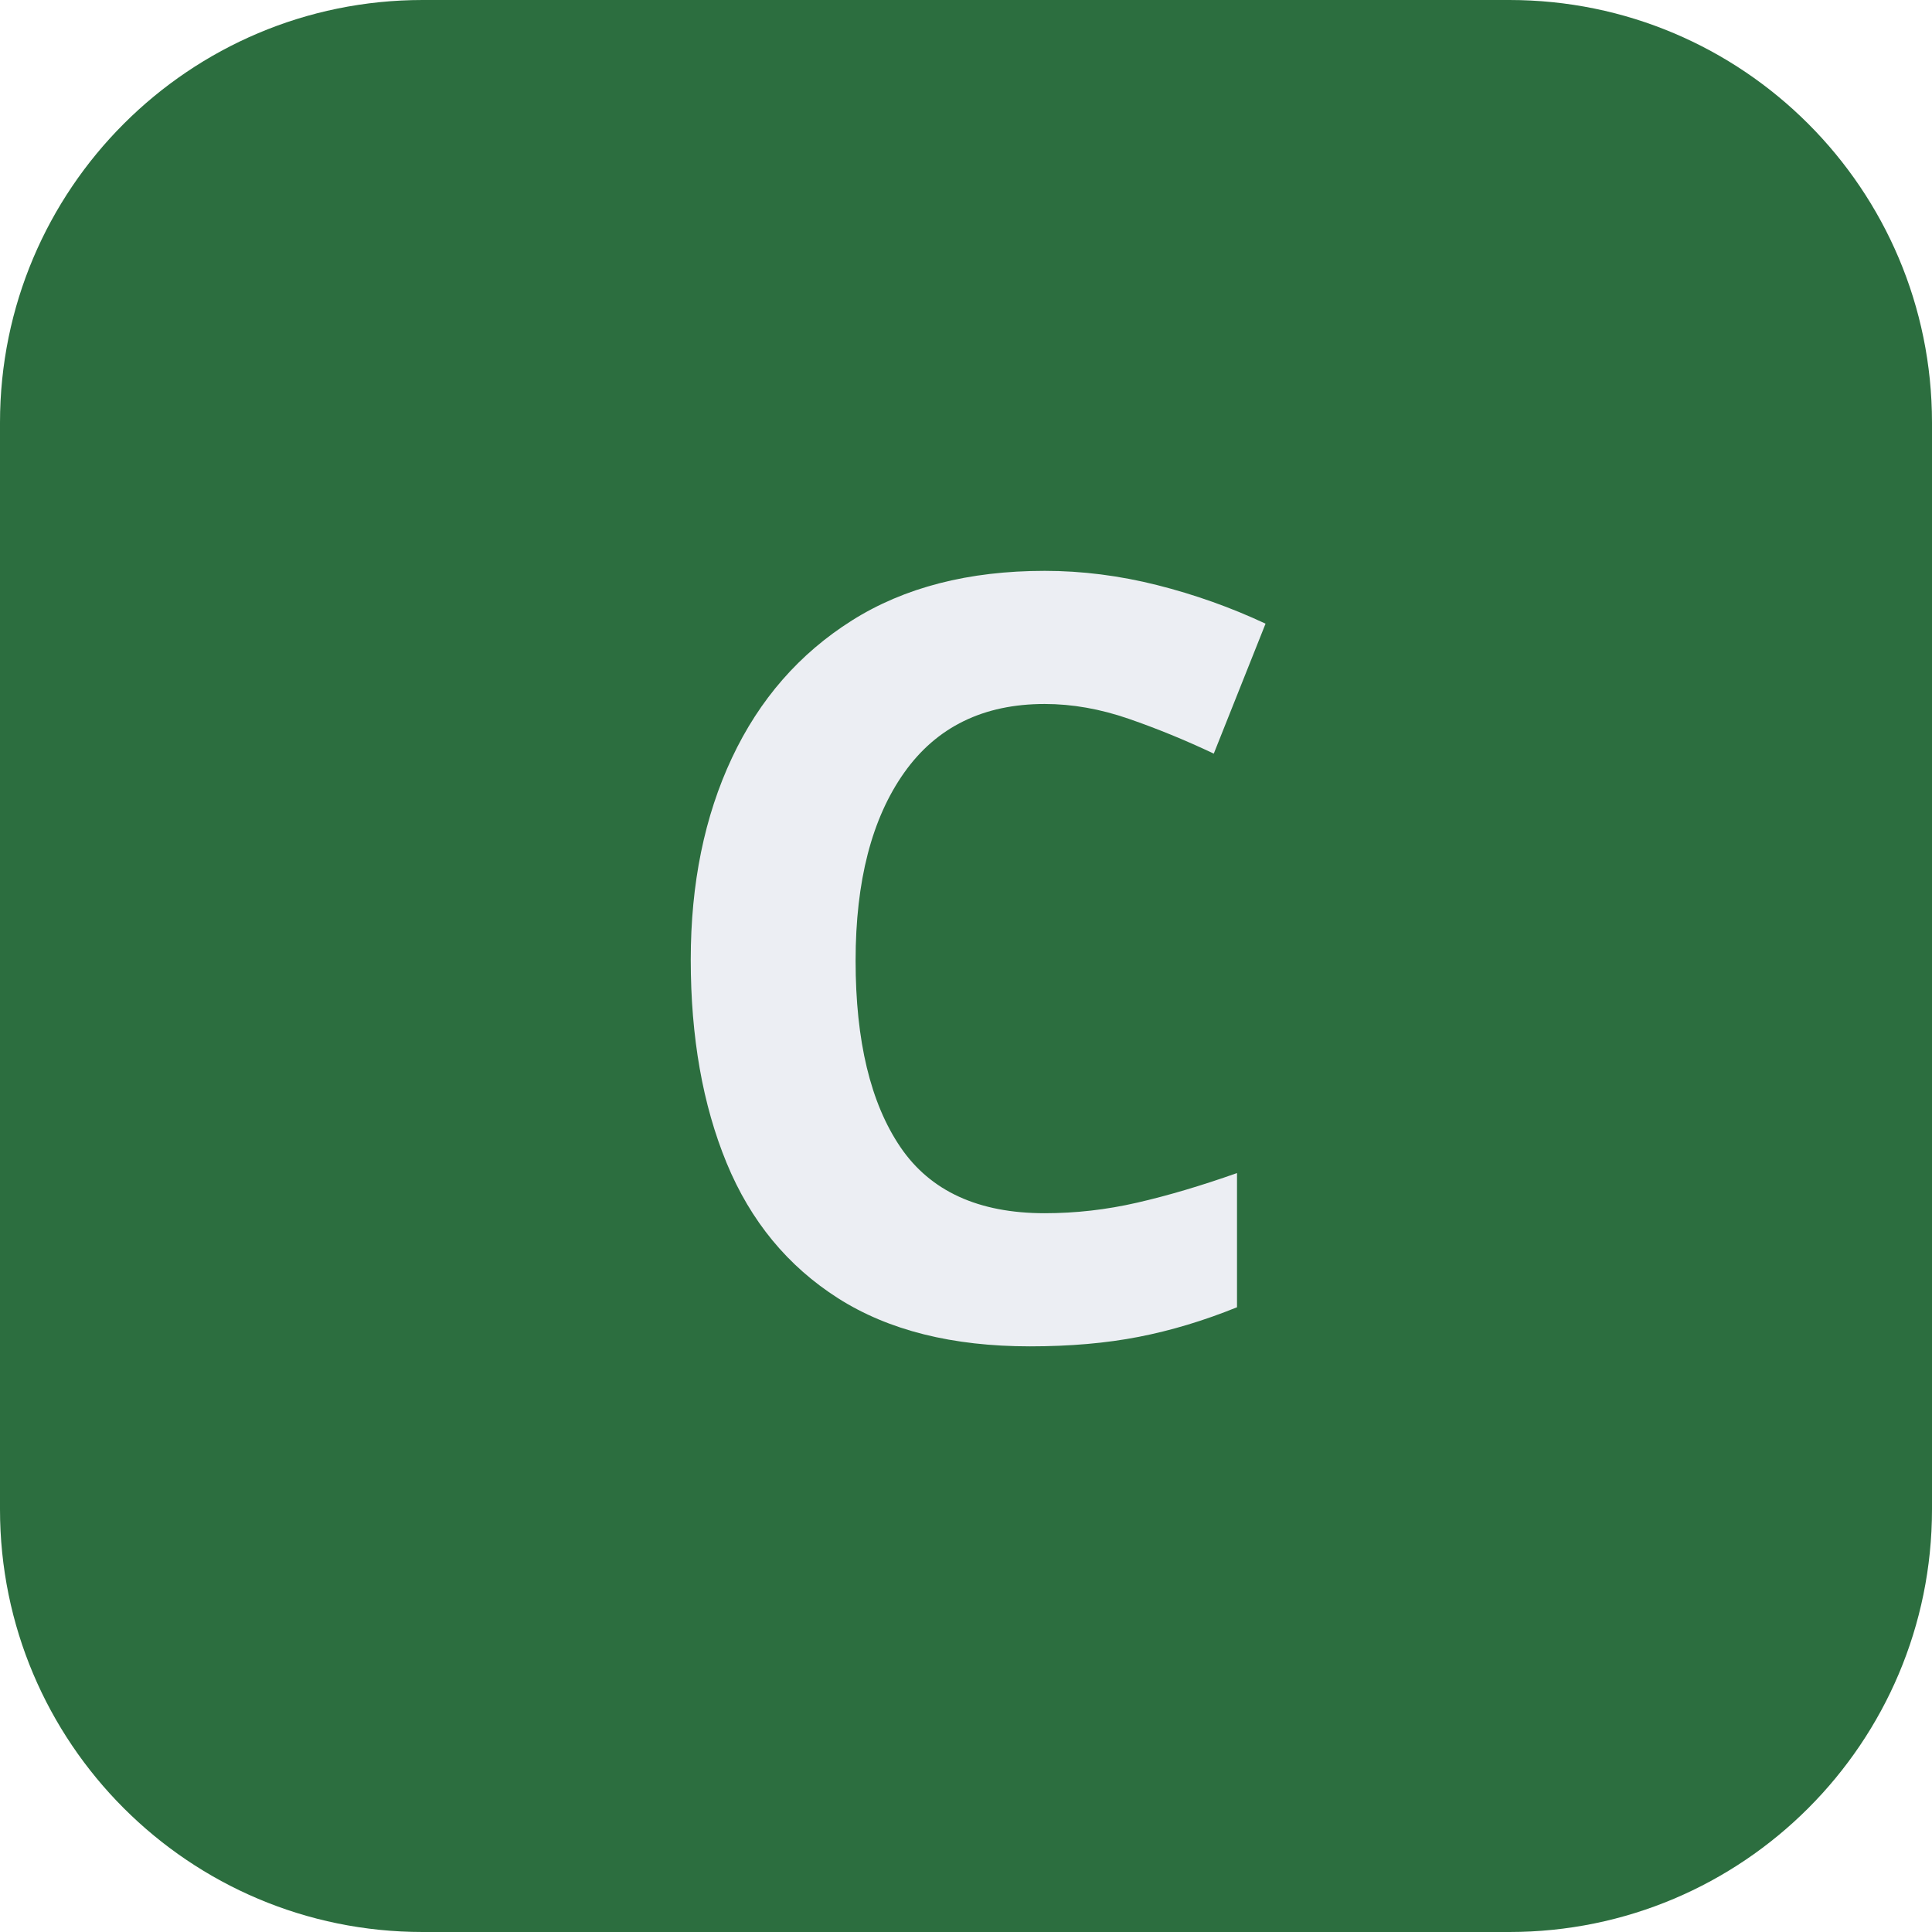
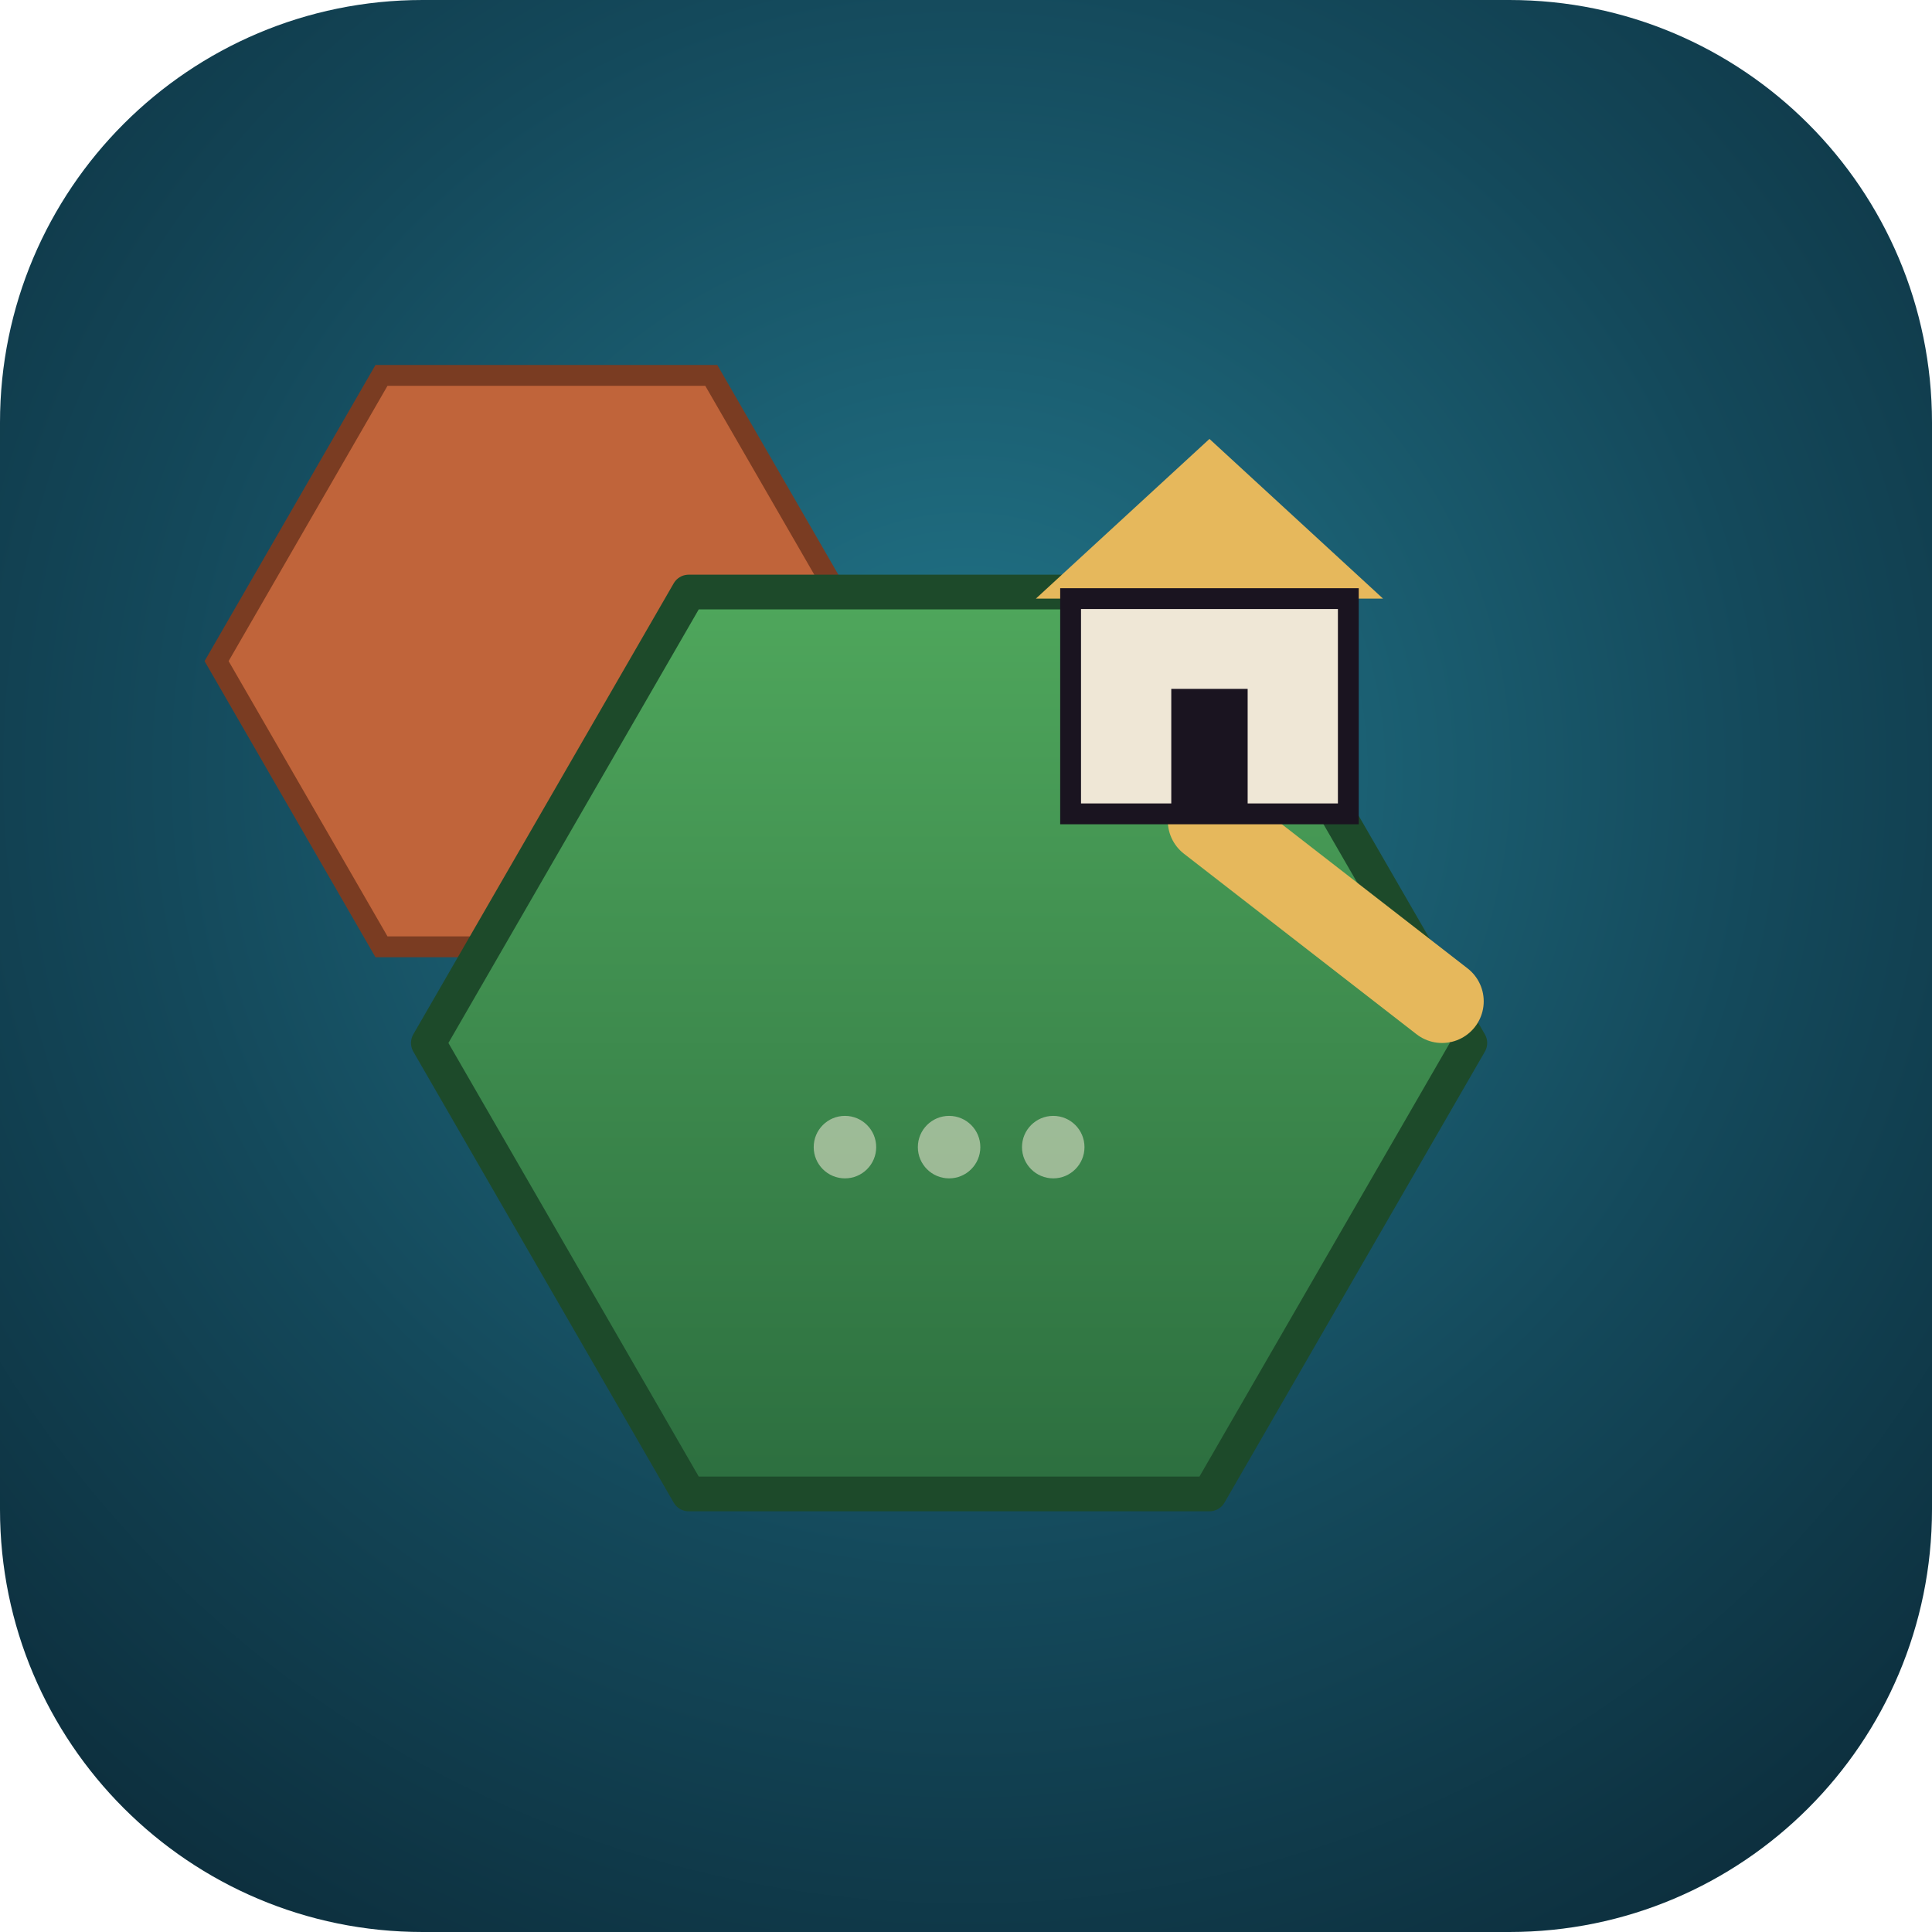
<svg xmlns="http://www.w3.org/2000/svg" viewBox="0 0 512 512">
-   <rect width="512" height="512" rx="112" fill="#2c6e3f" />
-   <text x="256" y="256" dy=".35em" text-anchor="middle" font-family="system-ui,sans-serif" font-weight="700" font-size="280" fill="#eceef3">C</text>
+   <defs>
+     <radialGradient id="sea" cx="0.5" cy="0.4" r="0.75">
+       <stop offset="0" stop-color="#22768a" />
+       <stop offset="0.55" stop-color="#14495b" />
+       <stop offset="1" stop-color="#0b2a38" />
+     </radialGradient>
+     <linearGradient id="wood" x1="0" y1="0" x2="0" y2="1">
+       <stop offset="0" stop-color="#4fa75c" />
+       <stop offset="1" stop-color="#2c6e3f" />
+     </linearGradient>
+   </defs>
+   <rect width="512" height="512" rx="112" fill="url(#sea)" />
+   <g transform="translate(16 28) scale(0.92)">
+     <polygon points="235,160 187.5,242.3 92.5,242.3 45,160 92.5,77.7 187.5,77.7" fill="#c0643a" stroke="#7a3c22" stroke-width="6" />
+     <polygon points="406,270 331,399.9 181,399.9 106,270 181,140.1 331,140.1" fill="url(#wood)" stroke="#1d4a2a" stroke-width="10" stroke-linejoin="round" />
+     <circle cx="226" cy="300" r="9" fill="#efe7d6" opacity="0.55" />
+     <circle cx="256" cy="300" r="9" fill="#efe7d6" opacity="0.55" />
+     <circle cx="286" cy="300" r="9" fill="#efe7d6" opacity="0.55" />
+     <line x1="331" y1="206" x2="398" y2="258" stroke="#e6b85c" stroke-width="24" stroke-linecap="round" />
+     <polygon points="331,96 381,142 281,142" fill="#e6b85c" />
+     <rect x="291" y="142" width="80" height="62" fill="#efe7d6" stroke="#1a1420" stroke-width="6" />
+     <rect x="320" y="168" width="22" height="36" fill="#1a1420" />
+   </g>
</svg>
